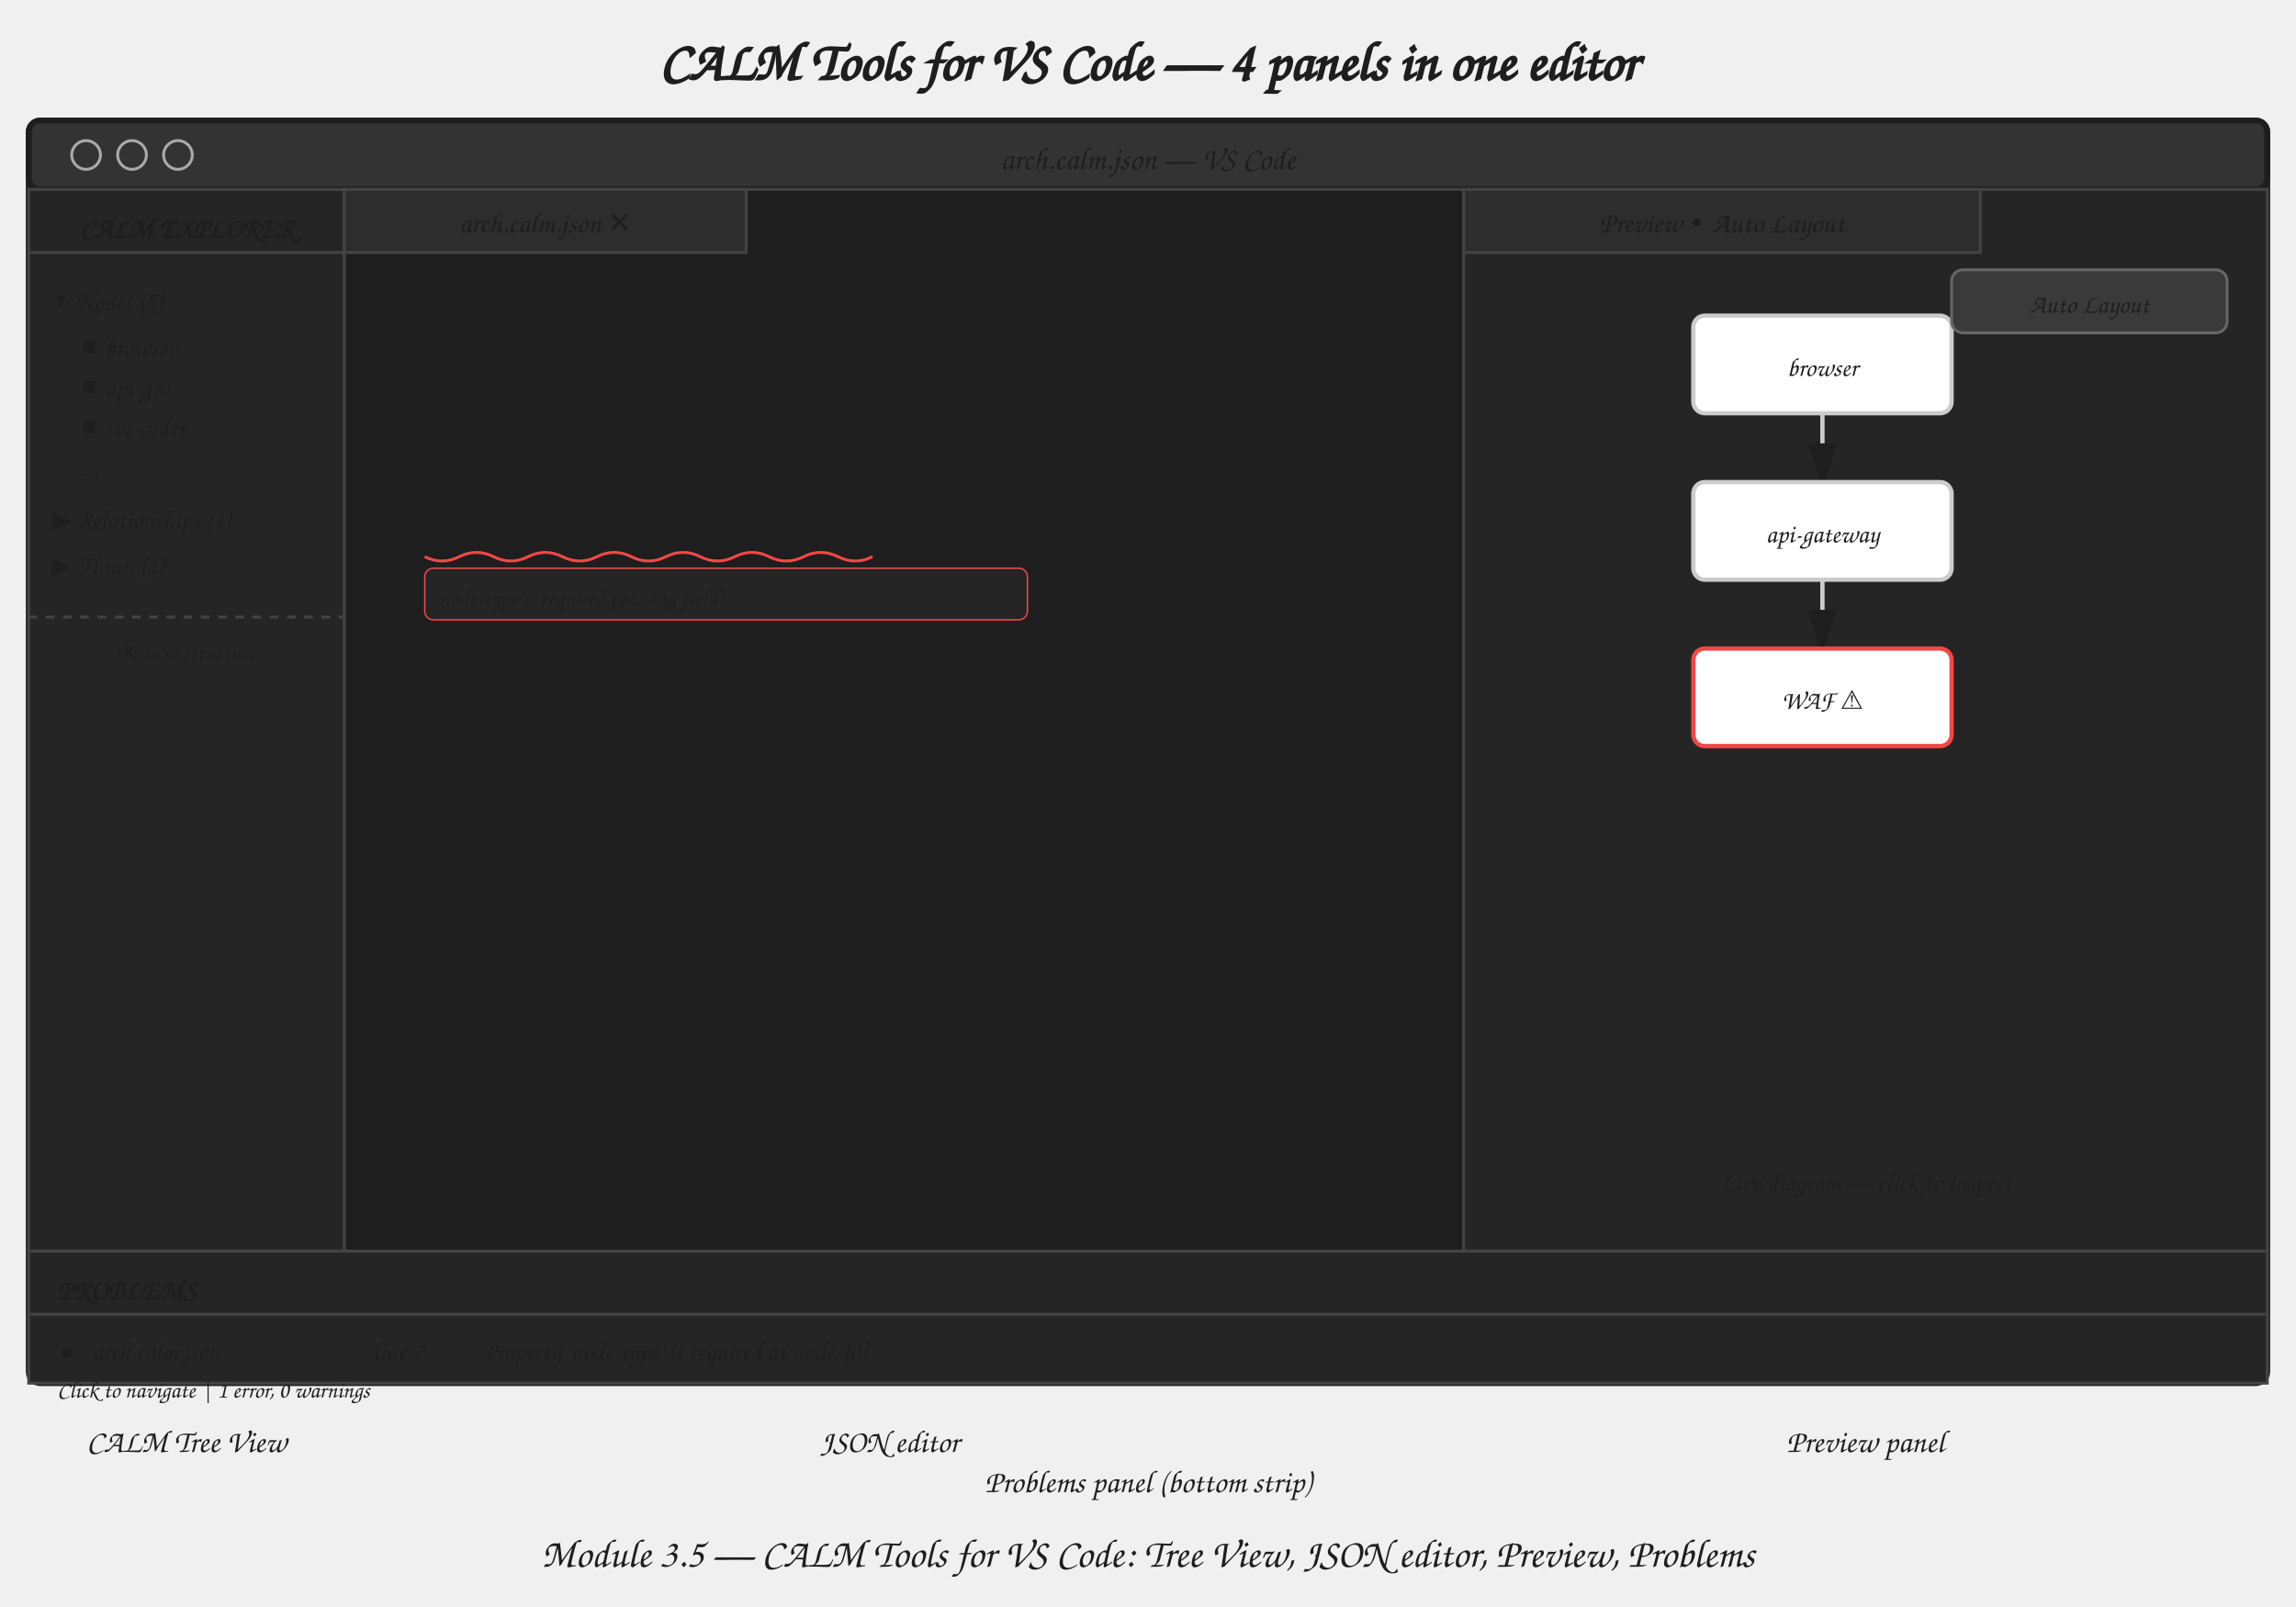
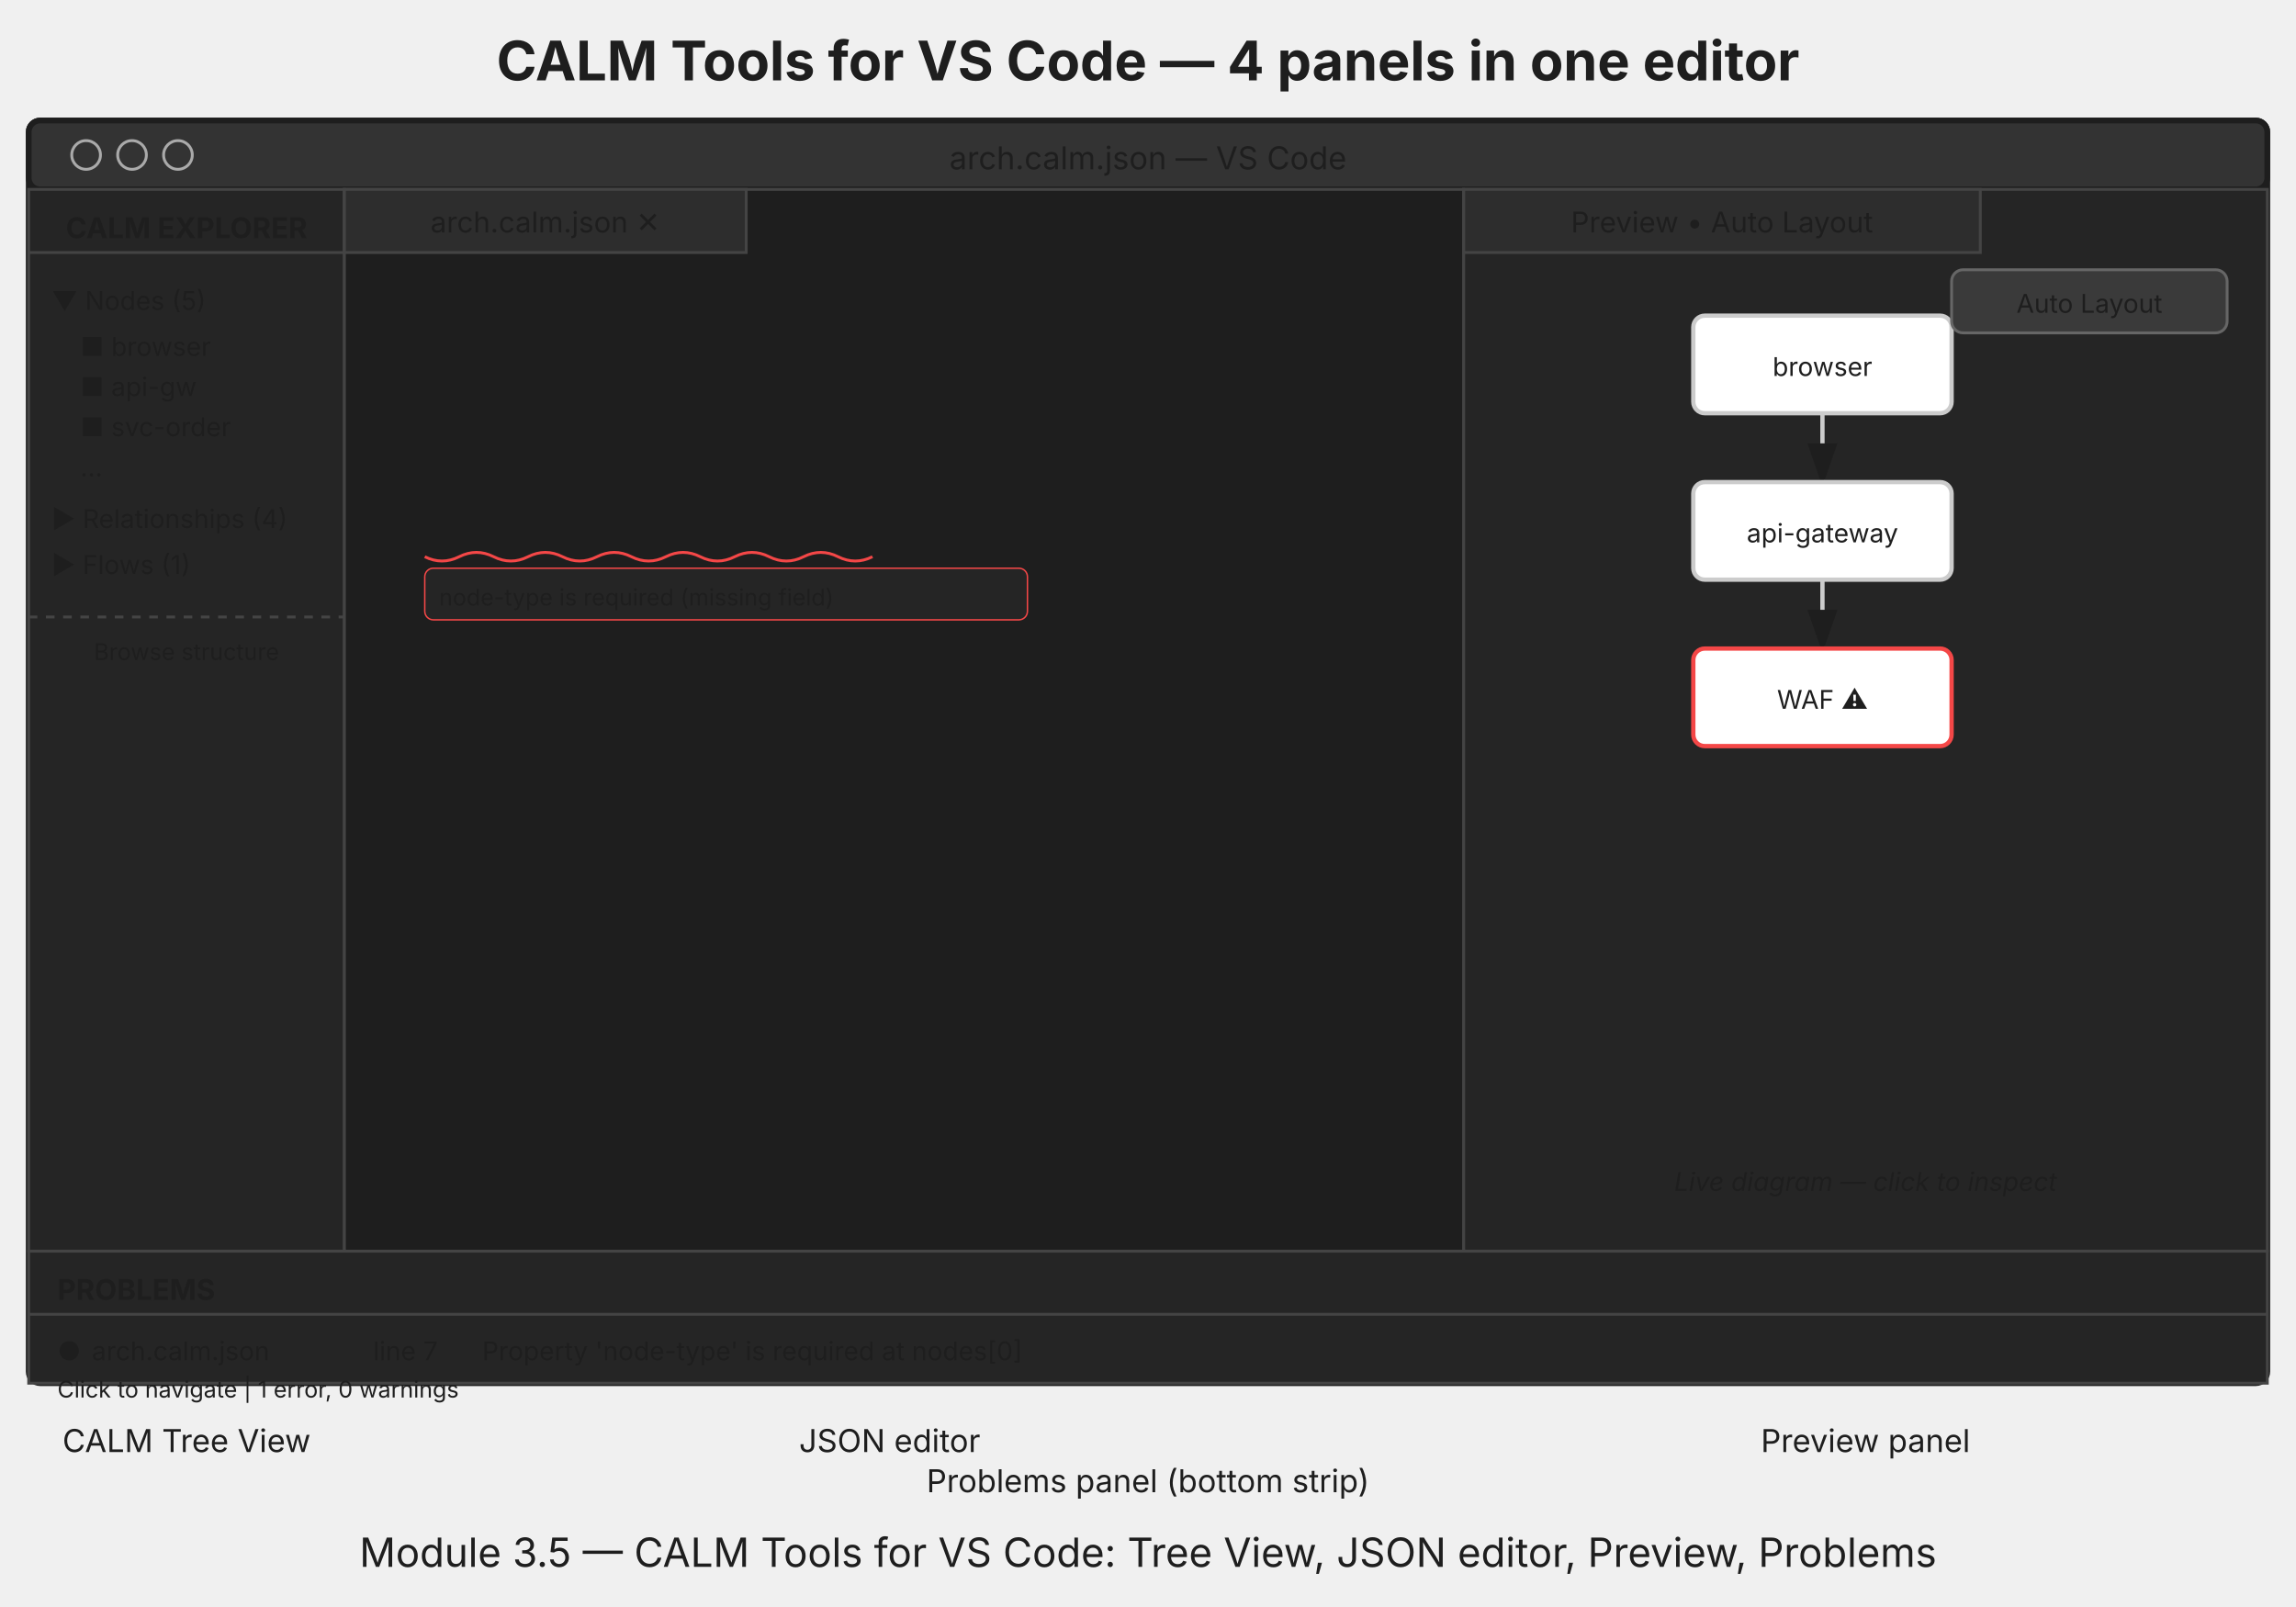
<svg xmlns="http://www.w3.org/2000/svg" viewBox="0 0 800 560" width="800" height="560" style="background:#ffffff">
  <defs>
    <marker id="arr" markerWidth="10" markerHeight="7" refX="9" refY="3.5" orient="auto">
      <polygon points="0 0, 10 3.5, 0 7" fill="#1e1e1e" />
    </marker>
  </defs>
-   <style>text { font-family: Virgil, 'Segoe UI Emoji', cursive; fill: #1e1e1e; }</style>
+   <style>text { font-family: Inter, system-ui, sans-serif; fill: #1e1e1e; }</style>
  <text x="400" y="28" font-size="19" text-anchor="middle" font-weight="bold">CALM Tools for VS Code — 4 panels in one editor</text>
  <rect x="10" y="42" width="780" height="440" rx="4" fill="#1e1e1e" stroke="#1e1e1e" stroke-width="2" />
  <rect x="10" y="42" width="780" height="24" rx="4" fill="#333333" stroke="#1e1e1e" stroke-width="2" />
  <circle cx="30" cy="54" r="5" fill="none" stroke="#aaa" stroke-width="1" />
  <circle cx="46" cy="54" r="5" fill="none" stroke="#aaa" stroke-width="1" />
  <circle cx="62" cy="54" r="5" fill="none" stroke="#aaa" stroke-width="1" />
  <text x="400" y="59" font-size="11" text-anchor="middle" fill="#cccccc">arch.calm.json — VS Code</text>
  <rect x="10" y="66" width="110" height="370" fill="#252525" stroke="#444" stroke-width="1" />
  <text x="65" y="83" font-size="10" text-anchor="middle" fill="#cccccc" font-weight="bold">CALM EXPLORER</text>
  <line x1="10" y1="88" x2="120" y2="88" stroke="#444" stroke-width="1" />
  <text x="18" y="108" font-size="9" fill="#cccccc">▼ Nodes (5)</text>
  <text x="28" y="124" font-size="9" fill="#9cdcfe">  ■ browser</text>
  <text x="28" y="138" font-size="9" fill="#9cdcfe">  ■ api-gw</text>
  <text x="28" y="152" font-size="9" fill="#9cdcfe">  ■ svc-order</text>
  <text x="28" y="166" font-size="9" fill="#9cdcfe">  ...</text>
  <text x="18" y="184" font-size="9" fill="#cccccc">▶ Relationships (4)</text>
  <text x="18" y="200" font-size="9" fill="#cccccc">▶ Flows (1)</text>
  <line x1="10" y1="215" x2="120" y2="215" stroke="#444" stroke-width="1" stroke-dasharray="3,3" />
  <text x="65" y="230" font-size="8" text-anchor="middle" fill="#777">Browse structure</text>
  <rect x="120" y="66" width="390" height="370" fill="#1e1e1e" stroke="#444" stroke-width="1" />
  <rect x="120" y="66" width="140" height="22" fill="#2d2d2d" stroke="#444" stroke-width="1" />
  <text x="190" y="81" font-size="10" text-anchor="middle" fill="#cccccc">arch.calm.json ✕</text>
  <text x="130" y="108" font-size="9" fill="#555" font-family="monospace">1</text>
  <text x="148" y="108" font-size="9" fill="#ce9178" font-family="monospace">{</text>
  <text x="130" y="122" font-size="9" fill="#555" font-family="monospace">2</text>
  <text x="148" y="122" font-size="9" fill="#9cdcfe" font-family="monospace">  "$schema":</text>
  <text x="238" y="122" font-size="9" fill="#ce9178" font-family="monospace"> "calm/1.2",</text>
  <text x="130" y="136" font-size="9" fill="#555" font-family="monospace">3</text>
  <text x="148" y="136" font-size="9" fill="#9cdcfe" font-family="monospace">  "nodes": [</text>
  <text x="130" y="150" font-size="9" fill="#555" font-family="monospace">4</text>
  <text x="148" y="150" font-size="9" fill="#ce9178" font-family="monospace">    {</text>
  <text x="130" y="164" font-size="9" fill="#555" font-family="monospace">5</text>
  <text x="148" y="164" font-size="9" fill="#9cdcfe" font-family="monospace">      "unique-id": "waf",</text>
  <text x="130" y="178" font-size="9" fill="#555" font-family="monospace">6</text>
  <text x="148" y="178" font-size="9" fill="#9cdcfe" font-family="monospace">      "name": "WAF",</text>
  <text x="130" y="192" font-size="9" fill="#555" font-family="monospace">7</text>
  <text x="148" y="192" font-size="9" fill="#9cdcfe" font-family="monospace">      "description": "..."</text>
  <path d="M148,194 Q154,197 160,194 Q166,191 172,194 Q178,197 184,194 Q190,191 196,194 Q202,197 208,194 Q214,191 220,194 Q226,197 232,194 Q238,191 244,194 Q250,197 256,194 Q262,191 268,194 Q274,197 280,194 Q286,191 292,194 Q298,197 304,194" fill="none" stroke="#f44747" stroke-width="1" />
  <text x="130" y="206" font-size="9" fill="#555" font-family="monospace">8</text>
  <text x="148" y="206" font-size="9" fill="#ce9178" font-family="monospace">    }</text>
  <text x="130" y="220" font-size="9" fill="#555" font-family="monospace">9</text>
  <text x="148" y="220" font-size="9" fill="#ce9178" font-family="monospace">  ]</text>
  <text x="130" y="234" font-size="9" fill="#555" font-family="monospace">10</text>
  <text x="148" y="234" font-size="9" fill="#ce9178" font-family="monospace">}</text>
  <rect x="148" y="198" width="210" height="18" rx="3" fill="#252525" stroke="#f44747" stroke-width="0.5" />
  <text x="153" y="211" font-size="8" fill="#f44747" font-family="monospace">node-type is required (missing field)</text>
  <text x="310" y="415" font-size="9" text-anchor="middle" fill="#777" font-style="italic">Edit CALM JSON — errors highlighted inline</text>
  <rect x="510" y="66" width="280" height="370" fill="#252525" stroke="#444" stroke-width="1" />
  <rect x="510" y="66" width="180" height="22" fill="#2d2d2d" stroke="#444" stroke-width="1" />
  <text x="600" y="81" font-size="10" text-anchor="middle" fill="#cccccc">Preview • Auto Layout</text>
  <rect x="590" y="110" width="90" height="34" rx="4" fill="#ffffff" stroke="#cccccc" stroke-width="1.5" />
  <text x="635" y="131" font-size="9" text-anchor="middle" fill="#1e1e1e">browser</text>
  <line x1="635" y1="144" x2="635" y2="168" stroke="#cccccc" stroke-width="1.5" marker-end="url(#arr)" />
  <rect x="590" y="168" width="90" height="34" rx="4" fill="#ffffff" stroke="#cccccc" stroke-width="1.5" />
  <text x="635" y="189" font-size="9" text-anchor="middle" fill="#1e1e1e">api-gateway</text>
  <line x1="635" y1="202" x2="635" y2="226" stroke="#cccccc" stroke-width="1.5" marker-end="url(#arr)" />
  <rect x="590" y="226" width="90" height="34" rx="4" fill="#ffffff" stroke="#f44747" stroke-width="1.5" />
  <text x="635" y="247" font-size="9" text-anchor="middle" fill="#1e1e1e">WAF ⚠</text>
  <rect x="680" y="94" width="96" height="22" rx="4" fill="#3a3a3a" stroke="#666" stroke-width="1" />
  <text x="728" y="109" font-size="9" text-anchor="middle" fill="#cccccc">Auto Layout</text>
  <text x="650" y="415" font-size="9" text-anchor="middle" fill="#777" font-style="italic">Live diagram — click to inspect</text>
  <rect x="10" y="436" width="780" height="46" fill="#252525" stroke="#444" stroke-width="1" />
  <text x="20" y="453" font-size="10" fill="#cccccc" font-weight="bold">PROBLEMS</text>
  <line x1="10" y1="458" x2="790" y2="458" stroke="#444" stroke-width="1" />
  <text x="20" y="474" font-size="9" fill="#f44747" font-family="monospace">●</text>
  <text x="32" y="474" font-size="9" fill="#cccccc" font-family="monospace">arch.calm.json</text>
  <text x="130" y="474" font-size="9" fill="#cccccc" font-family="monospace">line 7</text>
  <text x="168" y="474" font-size="9" fill="#cccccc" font-family="monospace">Property 'node-type' is required at nodes[0]</text>
  <text x="20" y="487" font-size="8" fill="#777">Click to navigate  |  1 error, 0 warnings</text>
  <text x="65" y="506" font-size="11" text-anchor="middle">CALM Tree View</text>
  <text x="310" y="506" font-size="11" text-anchor="middle">JSON editor</text>
  <text x="650" y="506" font-size="11" text-anchor="middle">Preview panel</text>
  <text x="400" y="520" font-size="11" text-anchor="middle">Problems panel (bottom strip)</text>
  <text x="400" y="546" font-size="14" text-anchor="middle" fill="#757575">Module 3.5 — CALM Tools for VS Code: Tree View, JSON editor, Preview, Problems</text>
</svg>
